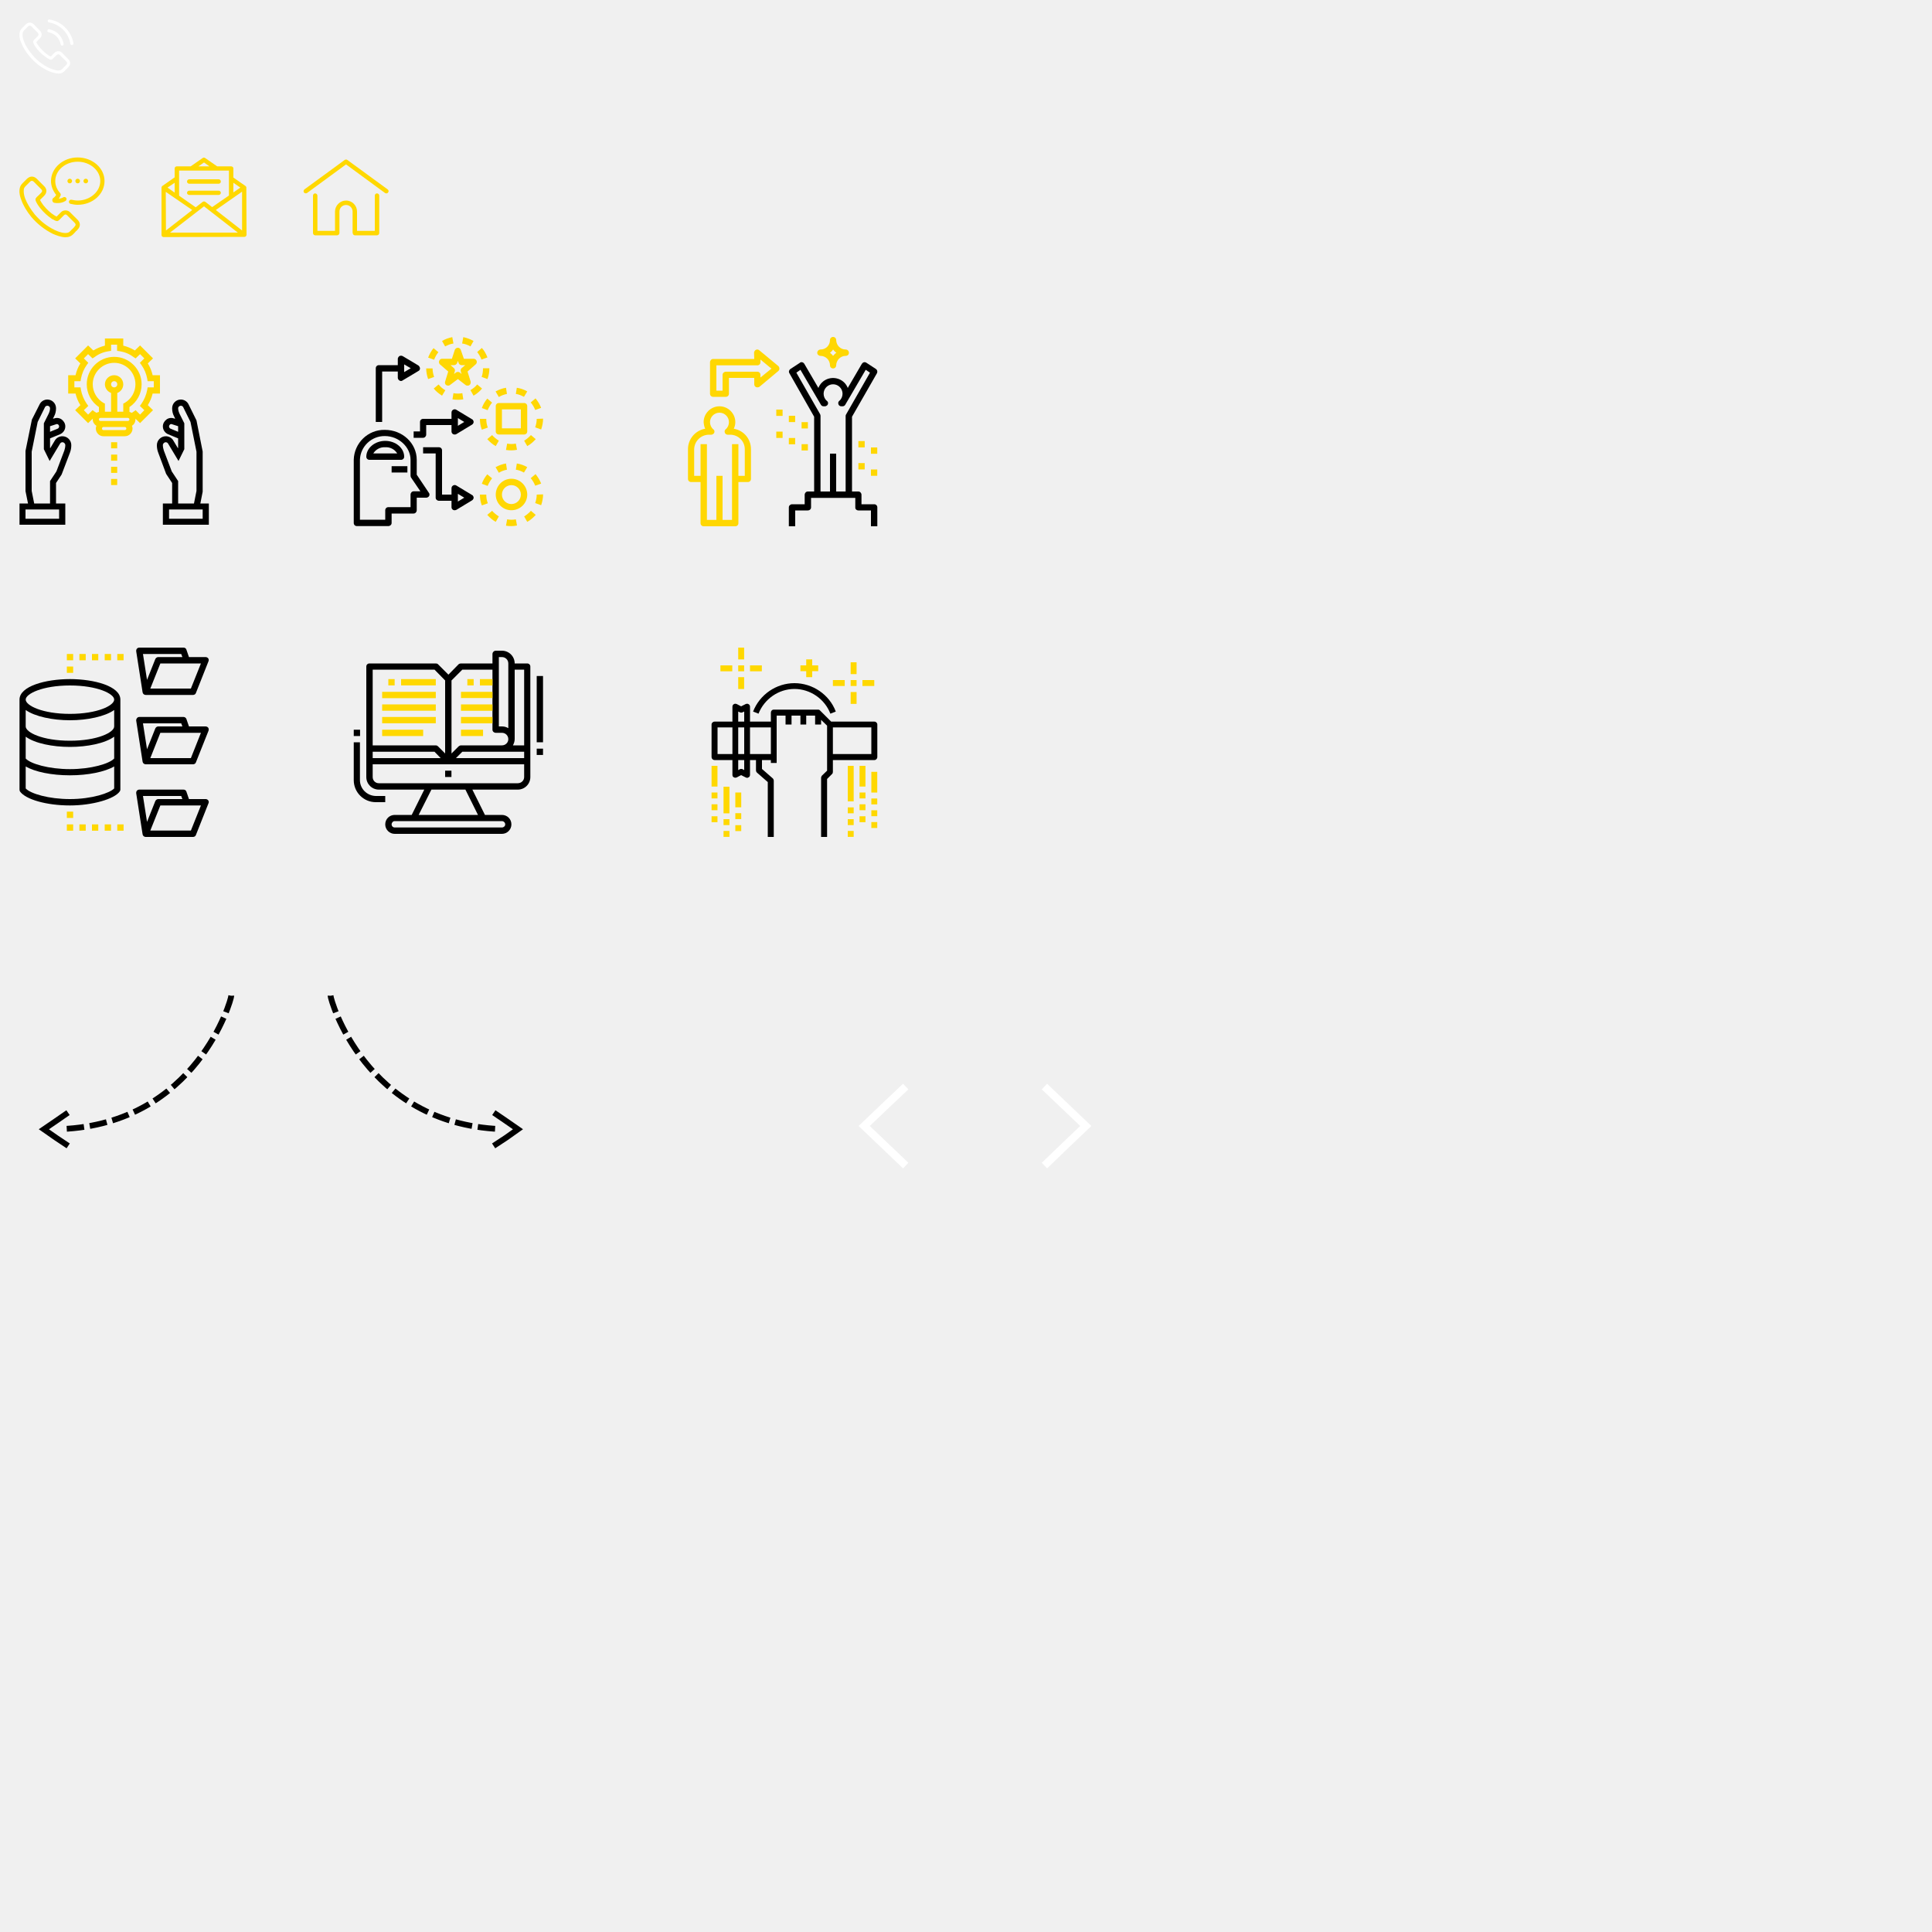
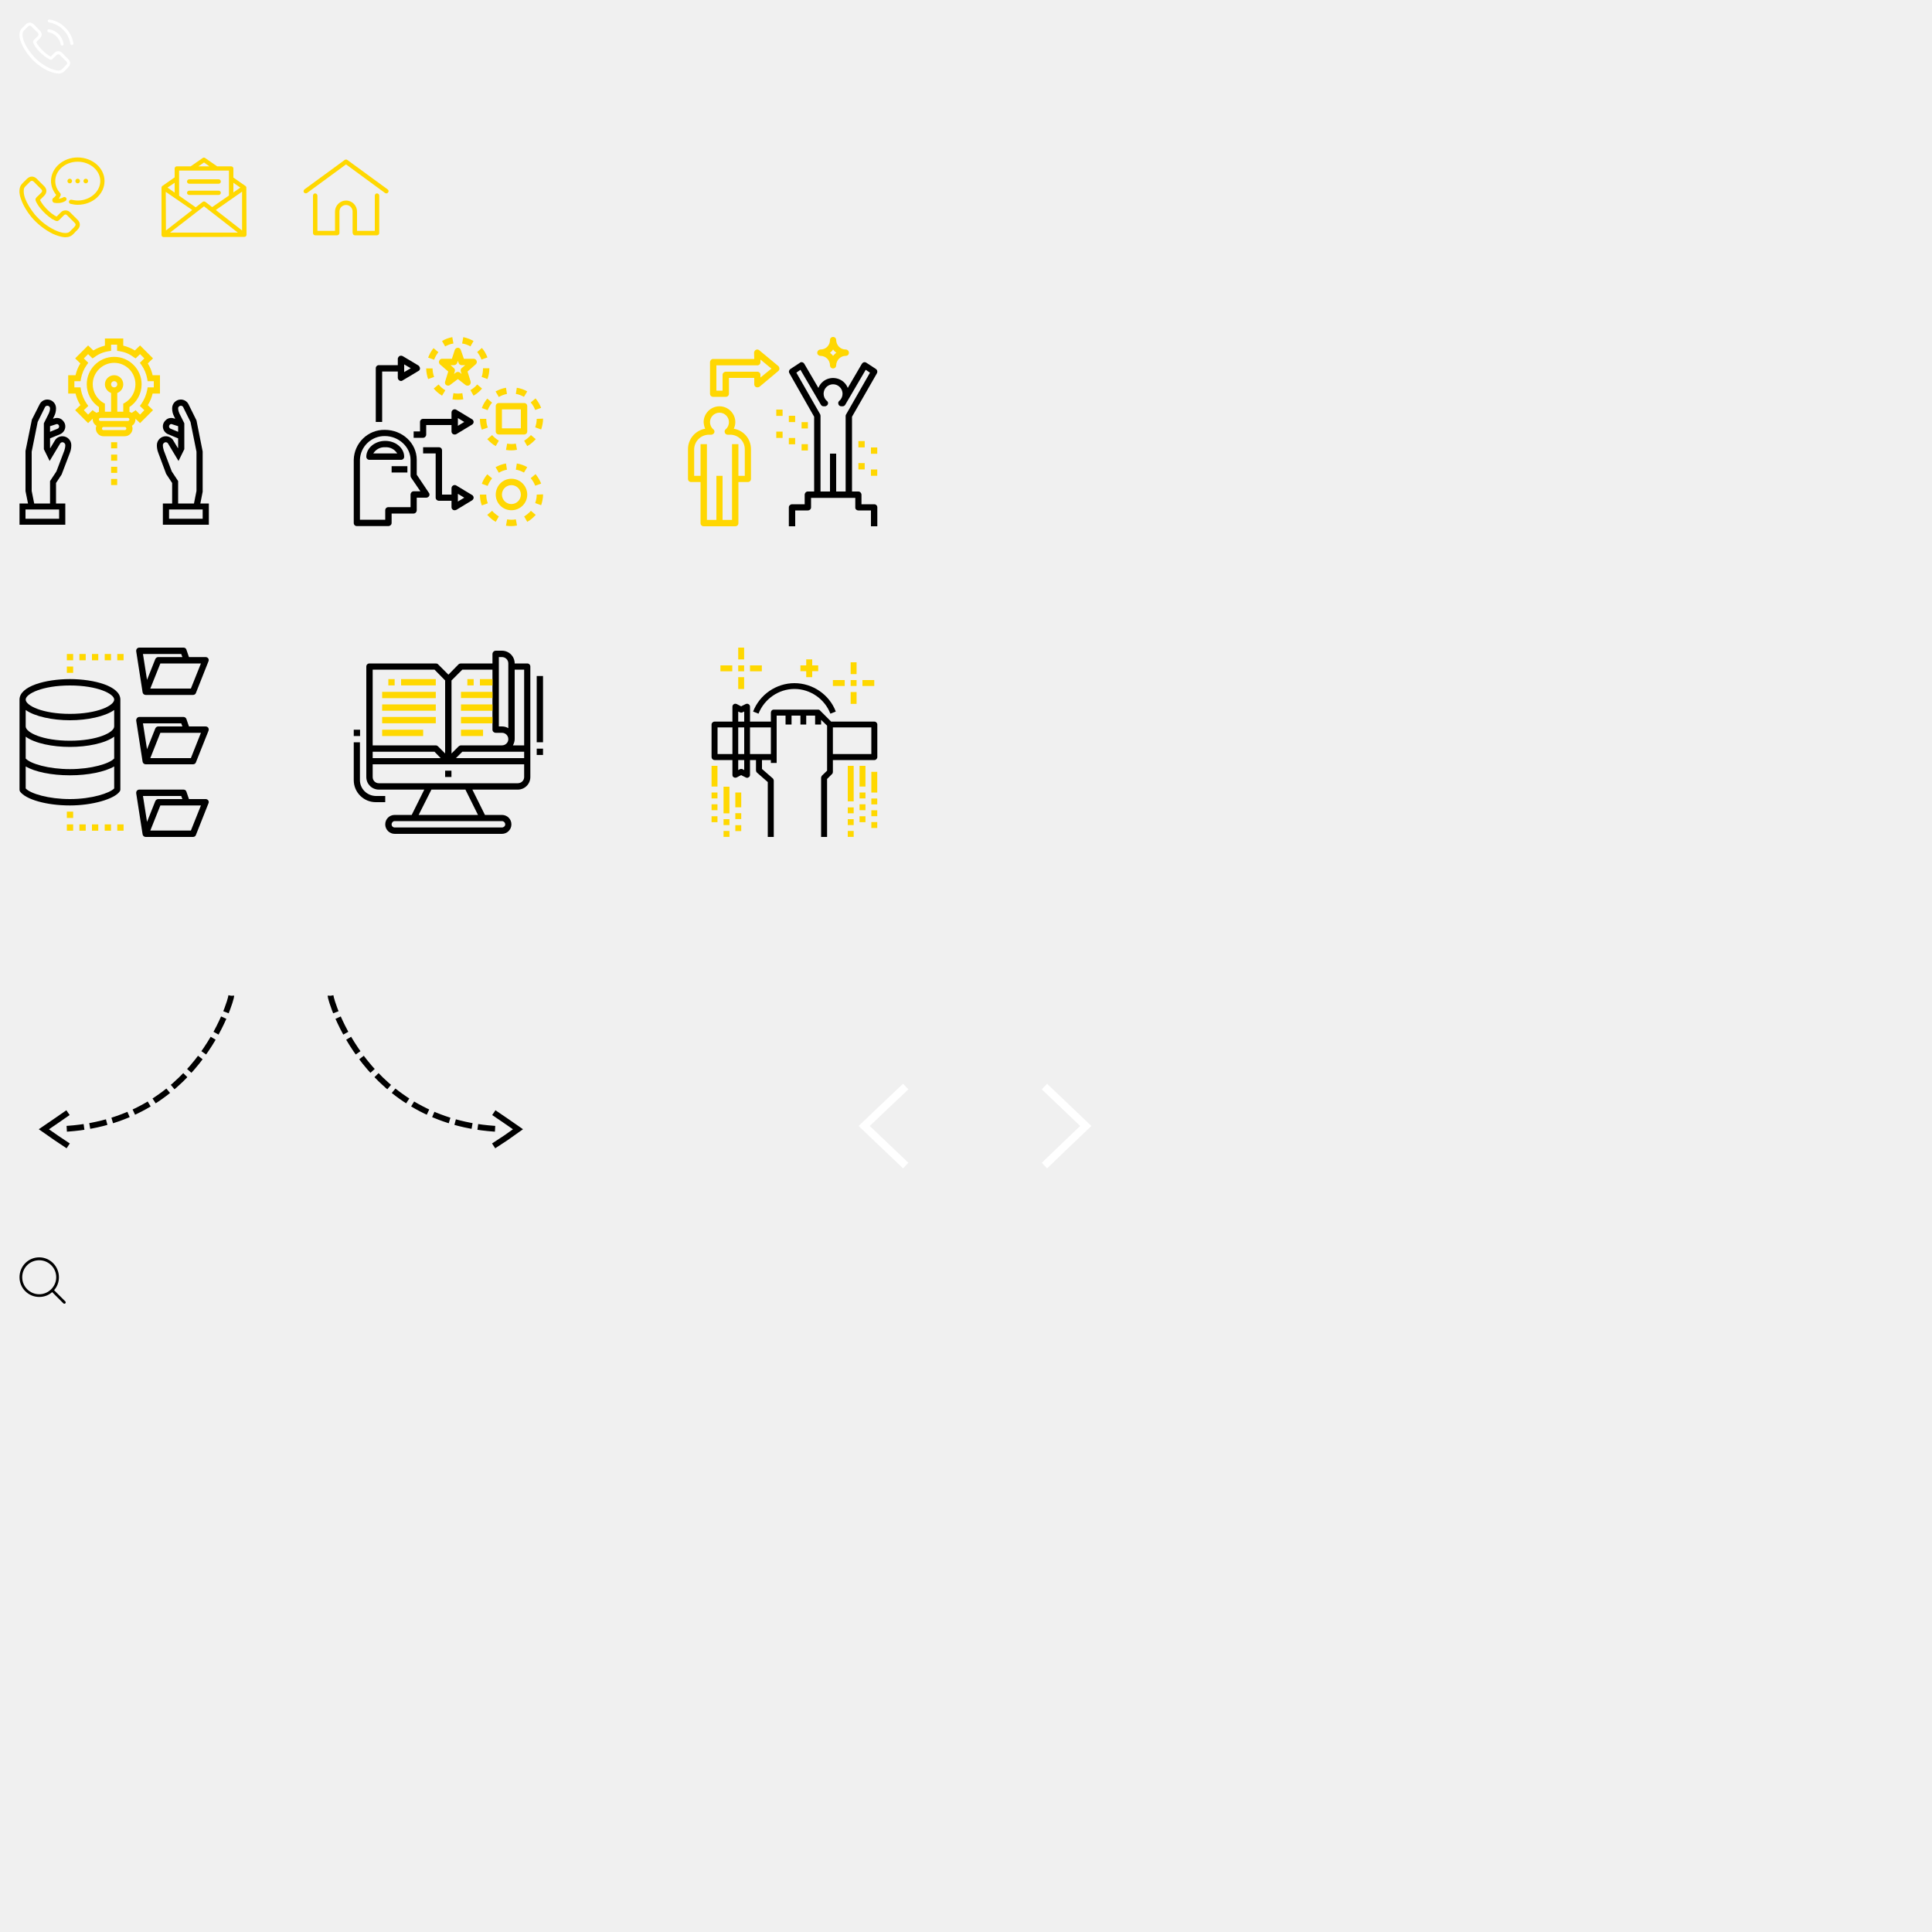
<svg xmlns="http://www.w3.org/2000/svg" xml:space="preserve" width="1000px" height="1000px" version="1.1" style="shape-rendering:geometricPrecision; text-rendering:geometricPrecision; image-rendering:optimizeQuality; fill-rule:evenodd; clip-rule:evenodd" viewBox="0 0 10000 10000">
  <defs>
    <style type="text/css">
   
    .str2 {stroke:white;stroke-width:39.992}
    .str1 {stroke:black;stroke-width:29.988}
    .str0 {stroke:black;stroke-width:29.988;stroke-dasharray:89.965 29.988}
    .fil7 {fill:none}
    .fil2 {fill:black}
    .fil4 {fill:black}
    .fil5 {fill:#FFD702}
    .fil3 {fill:#FFD702}
    .fil6 {fill:#FFD800}
    .fil1 {fill:#FFD800}
    .fil0 {fill:white}
   
  </style>
  </defs>
  <g id="Слой_x0020_1">
-     <g id="_2114756756272">
+     <g id="_2192645421616">
      <path class="fil0" d="M322 274c-6,-6 -13,-9 -20,-9 -8,0 -15,3 -21,9l-18 19c-2,-1 -3,-2 -5,-3 -2,-1 -4,-2 -6,-3 -17,-11 -33,-26 -48,-44 -8,-10 -13,-17 -16,-25 5,-5 9,-10 13,-14 2,-2 4,-3 5,-5 13,-12 13,-28 0,-41l-16 -16c-2,-2 -3,-4 -5,-6 -4,-3 -7,-7 -11,-11 -6,-5 -13,-8 -20,-8 -7,0 -14,3 -20,8 0,0 0,0 0,1l-20 20c-8,7 -12,17 -13,27 -2,18 3,34 7,44 10,26 24,50 46,76 25,30 57,55 92,72 14,6 32,14 52,15 1,0 3,1 4,1 14,0 25,-5 34,-15 0,0 0,0 0,0 3,-4 7,-8 11,-11 2,-3 5,-5 7,-8 6,-6 9,-13 9,-20 0,-8 -3,-15 -9,-20l-32 -33zm21 62c0,0 0,0 0,0 -3,3 -5,5 -7,7 -4,4 -8,8 -12,12 -6,7 -13,10 -22,10 -1,0 -2,0 -3,0 -17,-2 -34,-8 -46,-14 -33,-16 -63,-39 -87,-69 -20,-24 -34,-46 -43,-70 -5,-15 -7,-27 -6,-37 0,-7 3,-13 8,-18l20 -20c3,-3 6,-4 9,-4 4,0 7,2 9,4 0,0 0,0 0,0 3,3 7,7 10,11 2,1 4,3 6,5l16 16c6,7 6,12 0,19 -2,1 -3,3 -5,5 -5,5 -10,10 -15,14 0,0 0,0 0,1 -5,5 -4,10 -3,13 0,0 0,0 0,0 4,11 10,20 19,32l0 0c17,20 34,35 53,47 2,2 5,3 7,4 2,1 4,2 6,4 0,0 0,0 1,0 2,1 3,1 5,1 5,0 8,-3 9,-4l21 -20c2,-2 5,-4 9,-4 3,0 6,2 8,4 0,0 0,0 0,0l33 33c6,6 6,12 0,18z" />
      <path class="fil0" d="M252 167c15,3 29,10 40,21 12,12 19,26 22,41 0,4 4,7 7,7 1,0 1,0 2,0 4,-1 7,-5 6,-10 -3,-18 -12,-35 -25,-49 -14,-14 -31,-22 -50,-26 -4,0 -8,3 -9,7 -1,4 2,8 7,9z" />
      <path class="fil0" d="M380 224c-5,-31 -20,-59 -42,-81 -22,-23 -51,-37 -81,-42 -5,-1 -9,2 -10,6 0,5 3,9 7,9 28,5 53,18 73,38 20,20 33,45 37,73 1,4 4,6 8,6 1,0 1,0 1,0 5,-1 8,-5 7,-9z" />
      <path class="fil1" d="M2006 980l-208 -152c-4,-3 -10,-3 -14,0l-208 152c-5,4 -6,11 -3,16 4,5 11,6 16,3l202 -148 202 148c2,1 4,2 7,2 3,0 7,-2 9,-5 4,-5 3,-12 -3,-16z" />
      <path class="fil1" d="M1951 1001c-6,0 -11,5 -11,12l0 182 -92 0 0 -100c0,-31 -25,-57 -57,-57 -31,0 -57,26 -57,57l0 100 -91 0 0 -182c0,-7 -6,-12 -12,-12 -6,0 -11,5 -11,12l0 193c0,6 5,12 11,12l114 0c6,0 11,-5 12,-11 0,0 0,-1 0,-1l0 -111c0,-19 15,-34 34,-34 19,0 34,15 34,34l0 111c0,0 1,1 1,1 0,6 5,11 11,11l114 0c7,0 12,-6 12,-12l0 -193c0,-7 -5,-12 -12,-12z" />
      <path class="fil1" d="M1275 971c0,0 0,-1 0,-2 -1,-2 -2,-5 -4,-6l-63 -44 0 -47c0,-6 -5,-11 -12,-11l-72 0 -62 -43c-4,-3 -9,-3 -13,0l-62 43 -72 0c-6,0 -11,5 -11,11l0 46 -63 44c-3,2 -5,6 -5,9 0,0 0,0 0,0l0 245c0,3 1,6 3,8 3,2 5,3 8,3 0,0 0,0 0,0l418 -1c6,0 11,-5 11,-11l-1 -244zm-67 -25l36 25 -36 25 0 -50zm-152 -105l28 20 -57 0 29 -20zm-129 42l258 0 0 129 -87 60 -35 -27c0,0 0,0 0,0 -4,-3 -10,-3 -14,0l-36 28 -86 -60 0 -130zm-23 63l0 51 -37 -26 37 -25zm-46 47l137 94 -136 106 -1 -200zm22 211l176 -136 175 136 -351 0zm237 -117l136 -95 0 201 -136 -106z" />
      <path class="fil1" d="M1132 928l-152 0c-7,0 -12,5 -12,12 0,6 5,11 12,11l152 0c6,0 11,-5 11,-11 0,-7 -5,-12 -11,-12z" />
      <path class="fil1" d="M1132 987l-152 0c-7,0 -12,5 -12,11 0,6 5,11 12,11l152 0c6,0 11,-5 11,-11 0,-6 -5,-11 -11,-11z" />
      <path class="fil1" d="M335 1228c2,0 3,0 4,0 17,0 31,-6 42,-18 0,0 0,0 0,0 4,-4 8,-8 12,-13 3,-2 6,-5 9,-9 15,-15 15,-35 0,-50l-38 -38c-7,-8 -16,-11 -25,-11 -9,0 -18,3 -25,11l-21 21c-1,-1 -3,-2 -4,-2 -3,-2 -5,-3 -7,-4 -21,-13 -39,-30 -57,-52 -8,-11 -14,-20 -18,-28 5,-5 10,-10 15,-15 2,-2 4,-4 6,-6 8,-8 12,-17 12,-26 0,-9 -4,-17 -12,-25l-19 -19c-2,-2 -4,-4 -6,-6 -5,-5 -9,-9 -13,-13 -7,-7 -16,-11 -25,-11 -9,0 -17,4 -25,11l-24 24c-9,9 -14,20 -15,33 -2,21 4,40 9,52 11,31 28,59 53,90 31,36 68,65 110,86 16,7 38,16 62,18zm-155 -118c-23,-29 -39,-55 -50,-83 -6,-17 -8,-31 -7,-43 0,-8 3,-14 9,-20l24 -24c2,-2 5,-4 9,-4 4,0 7,2 9,4 5,4 9,9 13,13 2,2 4,4 7,7l19 19c2,2 5,6 5,9 0,4 -3,8 -5,10 -2,2 -4,4 -6,6 -6,6 -12,12 -18,17 0,0 0,0 0,1 -7,6 -6,13 -4,17 0,0 0,0 0,1 5,12 12,23 23,37 19,24 40,42 62,57 3,1 6,3 9,4 2,2 5,3 7,4 0,0 0,0 1,0 7,4 13,3 19,-3l24 -24c2,-2 5,-5 9,-5 4,0 7,3 9,5l39 39c6,6 6,12 -1,19 -2,3 -5,6 -8,9 -5,4 -9,9 -14,14 -6,7 -14,10 -25,10 -1,0 -2,0 -3,0 -20,-1 -39,-9 -54,-16 -39,-19 -73,-46 -102,-80z" />
      <path class="fil1" d="M365 1055c12,3 25,5 37,5 77,0 139,-55 139,-123 0,-67 -62,-122 -139,-122 -76,0 -138,55 -138,122 0,26 10,51 27,72 -4,6 -8,11 -14,15 -5,3 -7,9 -6,15 1,6 6,11 12,11 12,2 35,3 56,-10 5,-3 7,-10 4,-15 -3,-5 -10,-7 -15,-4 -8,5 -17,7 -24,8 4,-5 7,-11 10,-18 1,-4 0,-8 -2,-11 -17,-18 -26,-40 -26,-63 0,-55 52,-100 116,-100 64,0 117,45 117,100 0,55 -53,101 -117,101 -10,0 -21,-2 -31,-4 -6,-2 -12,2 -14,8 -1,6 2,12 8,13z" />
      <circle class="fil1" cx="402" cy="937" r="12" />
      <circle class="fil1" cx="444" cy="937" r="12" />
      <circle class="fil1" cx="361" cy="937" r="12" />
      <rect class="fil2" x="2027" y="2413" width="81.669" height="32.668" />
      <path class="fil2" d="M2220 2551l-63 -94 0 -77c0,-86 -74,-155 -165,-155 -87,-2 -159,68 -161,155l0 327c0,9 7,16 16,16 0,0 0,0 0,0l163 0c9,0 17,-7 17,-16 0,0 0,0 0,0l0 -49 114 0c9,0 16,-8 16,-17 0,0 0,0 0,0l0 -65 49 0c9,0 17,-7 17,-16 0,-4 -1,-7 -3,-9zm-79 -8c-9,0 -16,8 -16,17 0,0 0,0 0,0l0 65 -115 0c-9,0 -16,7 -16,16 0,0 0,0 0,0l0 49 -131 0 0 -310c2,-69 60,-124 129,-123 72,0 133,57 133,123l0 82c0,3 1,6 2,9l49 72 -35 0 0 0z" />
      <path class="fil2" d="M1994 2282c-54,0 -98,37 -98,82 0,9 7,16 16,16 0,0 0,0 0,0l164 0c9,0 16,-7 16,-16 0,0 0,0 0,0 0,-45 -44,-82 -98,-82zm-62 65c13,-21 37,-34 62,-32 25,-2 49,11 62,32l-124 0z" />
      <path class="fil2" d="M2449 2176c-1,-3 -3,-5 -6,-6l-81 -49c-8,-5 -18,-2 -23,6 -1,2 -2,5 -2,8l0 33 -147 0c-9,0 -16,7 -16,16 0,0 0,0 0,0l0 49 -33 0 0 33 49 0c9,0 16,-8 16,-17 0,0 0,0 0,0l0 -49 131 0 0 33c0,9 7,16 16,16 3,0 6,0 9,-2l81 -49c8,-5 11,-15 6,-22zm-79 28l0 -40 33 20 -33 20z" />
      <path class="fil3" d="M2464 1863c-3,-4 -8,-6 -13,-6l-50 0 -16 -46c-2,-6 -8,-11 -15,-11 -7,0 -14,5 -16,11l-15 46 -51 0c-9,0 -16,8 -16,17 0,4 2,9 5,12l43 37 -16 52c-3,9 2,18 10,20 5,2 11,1 15,-2l41 -31 40 31c7,5 18,4 23,-3 3,-4 4,-10 3,-15l-16 -52 42 -37c7,-6 8,-16 2,-23zm-74 42c-5,4 -7,11 -5,17l4 14 -9 -8c-6,-4 -14,-4 -20,0l-10 8 4 -14c2,-6 0,-13 -5,-17l-17 -15 18 0c7,0 14,-5 16,-11l4 -11 4 11c2,6 8,11 15,11l19 0 -18 15z" />
      <path class="fil3" d="M2470 1990c-10,12 -22,22 -35,29l16 29c17,-10 32,-22 44,-37l-25 -21z" />
      <path class="fil3" d="M2341 1745c-19,4 -37,10 -53,20l16 28c13,-7 28,-13 43,-15l-6 -33z" />
      <path class="fil3" d="M2398 1745l-6 33c15,2 29,7 43,15l16 -28c-17,-10 -35,-16 -53,-20z" />
      <path class="fil3" d="M2239 1907l-33 0c0,19 4,38 10,55l31 -11c-5,-14 -8,-29 -8,-44z" />
      <path class="fil3" d="M2270 1990l-25 21c12,15 27,27 43,37l17 -28c-14,-8 -25,-18 -35,-30z" />
      <path class="fil3" d="M2244 1802c-12,14 -21,31 -28,49l31 11c5,-14 13,-28 22,-39l-25 -21z" />
      <path class="fil3" d="M2530 1906l-30 0c0,16 -2,31 -7,45l30 11c7,-18 10,-37 10,-56l-3 0z" />
      <path class="fil3" d="M2393 2035c-15,3 -31,3 -46,0l-5 32c18,3 37,3 56,0l-5 -32z" />
      <path class="fil3" d="M2494 1801l-24 21c9,12 17,25 22,39l31 -11c-7,-18 -16,-35 -29,-49z" />
      <path class="fil3" d="M2807 2559l-29 1c0,15 -3,30 -8,44l31 11c6,-18 10,-37 10,-56l-4 0z" />
      <path class="fil3" d="M2547 2644l-25 21c13,14 27,27 44,36l16 -28c-13,-8 -25,-18 -35,-29z" />
      <path class="fil3" d="M2670 2688c-15,3 -30,3 -45,0l-6 33c19,3 38,3 57,-1l-6 -32z" />
      <path class="fil3" d="M2772 2454l-25 21c10,12 18,25 23,39l31 -11c-7,-18 -17,-34 -29,-49z" />
      <path class="fil3" d="M2748 2644c-10,11 -22,21 -35,29l16 28c17,-9 31,-22 44,-36l-25 -21z" />
      <path class="fil3" d="M2675 2399l-5 32c15,2 29,8 42,15l17 -28c-17,-10 -35,-16 -54,-19z" />
      <path class="fil3" d="M2517 2560l-33 0c0,19 3,38 10,56l31 -11c-6,-15 -8,-30 -8,-45z" />
      <path class="fil3" d="M2522 2455c-12,15 -22,31 -28,49l30 11c6,-14 13,-27 23,-39l-25 -21z" />
      <path class="fil3" d="M2619 2399c-19,3 -37,10 -54,19l17 29c13,-8 27,-13 42,-16l-5 -32z" />
      <path class="fil3" d="M2619 2007c-19,3 -37,10 -54,19l17 29c13,-8 27,-13 42,-16l-5 -32z" />
      <path class="fil3" d="M2547 2252l-25 21c13,14 27,27 44,36l16 -28c-13,-8 -25,-18 -35,-29z" />
      <path class="fil3" d="M2517 2168l-33 0c0,19 3,38 10,56l31 -11c-6,-15 -8,-30 -8,-45z" />
      <path class="fil3" d="M2748 2252c-10,11 -22,21 -35,29l16 28c17,-9 31,-22 44,-36l-25 -21z" />
      <path class="fil3" d="M2772 2062l-25 21c10,12 18,25 23,39l31 -11c-7,-18 -17,-34 -29,-49z" />
      <path class="fil3" d="M2522 2063c-12,15 -22,31 -28,49l30 11c6,-14 13,-27 23,-39l-25 -21z" />
      <path class="fil3" d="M2807 2167l-29 1c0,15 -3,30 -8,44l31 11c6,-18 10,-37 10,-56l-4 0z" />
      <path class="fil3" d="M2675 2007l-5 32c15,2 29,8 42,15l17 -28c-17,-10 -35,-16 -54,-19z" />
      <path class="fil3" d="M2670 2296c-15,3 -30,3 -45,0l-6 33c19,3 38,3 57,-1l-6 -32z" />
      <path class="fil3" d="M2647 2478c-45,0 -81,37 -81,82 0,45 36,81 81,81 45,0 82,-36 82,-81 0,-45 -37,-82 -82,-82zm0 131c-27,0 -49,-22 -49,-49 0,-27 22,-49 49,-49 27,0 49,22 49,49 0,27 -22,49 -49,49z" />
      <path class="fil3" d="M2713 2086c0,0 0,0 0,0l-131 0c-9,0 -16,7 -16,16 0,0 0,0 0,0l0 131c0,9 7,16 16,16 0,0 0,0 0,0l131 0c9,0 16,-7 16,-16 0,0 0,0 0,0l0 -131c0,-9 -7,-16 -16,-16zm-17 131l-98 0 0 -98 98 0 0 98z" />
      <path class="fil2" d="M2171 1898c-1,-2 -3,-4 -5,-6l-82 -49c-8,-4 -18,-2 -22,6 -2,2 -3,5 -3,8l0 33 -98 0c-9,0 -16,7 -16,16 0,0 0,0 0,0l0 278 33 0 0 -261 81 0 0 32c0,9 8,17 17,17 3,0 6,-1 8,-3l82 -49c8,-4 10,-14 5,-22zm-79 28l0 -40 34 20 -34 20z" />
      <path class="fil2" d="M2449 2568c-1,-3 -3,-5 -6,-6l-81 -49c-8,-5 -18,-2 -23,6 -1,2 -2,5 -2,8l0 33 -49 0 0 -229c0,-9 -7,-16 -16,-16 0,0 0,0 0,0l-82 0 0 32 65 0 0 229c0,9 8,16 17,16 0,0 0,0 0,0l65 0 0 33c0,9 7,16 16,16 3,0 6,-1 9,-2l81 -49c8,-5 11,-15 6,-22zm-79 28l0 -40 33 20 -33 20z" />
      <rect class="fil2" x="2304" y="3989" width="32.667" height="32.667" />
      <path class="fil2" d="M2729 3434l-65 0c0,-37 -30,-66 -66,-66l-32 0c-9,0 -17,8 -17,17l0 49 -163 0c-4,0 -8,1 -12,4l-53 54 -54 -54c-3,-3 -7,-4 -12,-4l-343 0c-9,0 -16,7 -16,16l0 572c0,36 29,65 65,65l235 0 -65 131 -88 0c-27,0 -49,21 -49,49 0,27 22,49 49,49l555 0c27,0 49,-22 49,-49 0,-28 -22,-49 -49,-49l-88 0 -65 -131 235 0c36,0 65,-29 65,-65l0 -572c0,-9 -7,-16 -16,-16zm-147 -33l16 0c18,0 33,14 33,33l0 335c-10,-6 -21,-9 -33,-9l-16 0 0 -359zm-245 121l56 -56 156 0 0 36 0 0 0 275c0,9 8,16 17,16l32 0c18,0 33,14 33,33 0,18 -15,32 -33,32l-212 0c-4,0 -8,2 -12,5l-37 37 0 -378zm-408 -56l320 0 55 56 0 378 -37 -37c-3,-3 -7,-5 -12,-5l-326 0 0 -392zm0 425l320 0 32 33 -352 0 0 -33zm669 359c9,0 17,8 17,17 0,9 -8,16 -17,16l-555 0c-9,0 -16,-7 -16,-16 0,-9 7,-17 16,-17l555 0zm-124 -32l-307 0 66 -131 176 0 65 131zm239 -196c0,18 -15,32 -33,32l-719 0c-18,0 -32,-14 -32,-32l0 -66 784 0 0 66zm0 -98l-353 0 33 -33 320 0 0 33zm0 -66l-58 0c5,-10 9,-21 9,-32l0 -360 49 0 0 392z" />
      <path class="fil1" d="M2549 3515l0 33 -65 0 0 -33 65 0zm0 66l0 32 -163 0 0 -32 163 0zm0 65l0 33 -163 0 0 -33 163 0zm0 65l0 33 -163 0 0 -33 163 0z" />
      <rect class="fil1" x="2010" y="3515" width="32.667" height="32.667" />
      <rect class="fil1" x="1978" y="3581" width="277.669" height="32.667" />
      <rect class="fil1" x="1978" y="3646" width="277.669" height="32.667" />
      <rect class="fil1" x="1978" y="3711" width="277.669" height="32.667" />
      <rect class="fil1" x="1978" y="3777" width="212.335" height="32.667" />
      <rect class="fil1" x="2076" y="3515" width="179.668" height="32.667" />
      <rect class="fil1" x="2419" y="3515" width="32.667" height="32.667" />
      <rect class="fil1" x="2386" y="3777" width="114.335" height="32.667" />
      <path class="fil2" d="M1945 4120c-45,-1 -82,-37 -82,-82l0 -196 -32 0 0 196c0,63 51,114 114,114l49 0 0 -32 -49 0z" />
      <rect class="fil2" x="1831" y="3777" width="32.667" height="32.667" />
      <rect class="fil2" x="2778" y="3499" width="32.667" height="343.001" />
      <rect class="fil2" x="2778" y="3875" width="32.667" height="32.667" />
      <path class="fil3" d="M3798 2219c5,-10 8,-22 8,-34 0,-45 -37,-82 -82,-82 -45,0 -82,37 -82,82 1,12 3,24 8,34 -51,9 -89,53 -89,106l0 154c0,9 7,16 16,16 0,0 0,0 0,0l49 0 0 213c0,9 7,16 16,16 0,0 0,0 0,0l164 0c9,0 16,-7 16,-16 0,0 0,0 0,0l0 -213 49 0c9,0 16,-7 16,-16 0,0 0,0 0,0l0 -154c0,-53 -37,-97 -89,-106zm57 244l-33 0 0 -164 -33 0 0 392 -49 0 0 -228 -32 0 0 228 -49 0 0 -392 -33 0 0 164 -33 0 0 -138c1,-41 34,-74 75,-75l13 0c9,0 17,-7 17,-16 0,-5 -2,-9 -6,-12 -11,-9 -17,-23 -17,-37 0,-27 22,-49 49,-49 27,0 49,22 49,49 0,14 -6,28 -17,37 -7,6 -7,16 -1,23 3,3 7,5 12,5l14 0c41,1 74,34 74,75l0 138z" />
      <path class="fil3" d="M4377 1809c-27,0 -48,-21 -49,-49 0,-9 -7,-16 -16,-16 -9,0 -16,7 -16,16 0,28 -22,49 -49,49 -9,0 -17,8 -17,17 0,9 8,16 17,16 27,0 49,22 49,49 0,9 7,16 16,16 9,0 16,-7 16,-16 1,-27 22,-49 49,-49 10,0 17,-7 17,-16 0,-9 -7,-17 -17,-17zm-65 33c-4,-6 -10,-12 -16,-16 6,-5 12,-10 16,-17 5,7 10,12 17,17 -7,4 -12,10 -17,16z" />
      <path class="fil2" d="M4525 2610c-1,0 -1,0 -1,0l-65 0 0 -49c0,-9 -7,-17 -16,-17 0,0 0,0 0,0l-33 0 0 -387 129 -225c4,-8 2,-17 -5,-22l-49 -32c-4,-3 -9,-4 -13,-3 -5,1 -8,4 -11,8l-73 125c-16,-42 -64,-62 -106,-46 -21,8 -38,25 -46,46l-73 -125c-5,-8 -15,-11 -22,-6 -1,0 -1,0 -1,1l-49 32c-7,5 -10,14 -5,22l128 225 0 387 -33 0c-9,0 -16,8 -16,17 0,0 0,0 0,0l0 49 -65 0c-9,0 -17,7 -17,16 0,0 0,0 0,0l0 98 33 0 0 -82 65 0c10,0 17,-7 17,-16 0,0 0,0 0,0l0 -49 229 0 0 49c-1,9 7,16 16,16 0,0 0,0 0,0l65 0 0 82 33 0 0 -98c0,-9 -7,-16 -16,-16zm-148 -458l0 392 -49 0 0 -196 -32 0 0 196 -49 0 0 -392c0,-2 -1,-5 -2,-8l-123 -215 21 -15 106 181c3,5 8,8 14,8l6 0c9,0 17,-7 17,-16 0,-5 -2,-9 -6,-12 -11,-9 -17,-23 -17,-37 0,-27 22,-49 49,-49 27,0 49,22 49,49 0,14 -6,28 -17,37 -7,6 -7,16 -1,23 3,3 7,5 12,5l6 0c6,0 11,-3 14,-8l106 -181 22 15 -123 215c-2,3 -3,6 -3,8z" />
      <rect class="fil3" x="4018" y="2120" width="32.667" height="32.666" />
      <rect class="fil3" x="4083" y="2152" width="32.667" height="32.666" />
      <rect class="fil3" x="4149" y="2185" width="32.667" height="32.666" />
      <rect class="fil3" x="4018" y="2234" width="32.667" height="32.666" />
      <rect class="fil3" x="4083" y="2267" width="32.667" height="32.666" />
      <rect class="fil3" x="4149" y="2299" width="32.667" height="32.666" />
      <rect class="fil3" x="4443" y="2283" width="32.667" height="32.666" />
      <rect class="fil3" x="4508" y="2316" width="32.667" height="32.666" />
      <rect class="fil3" x="4443" y="2397" width="32.667" height="32.666" />
      <rect class="fil3" x="4508" y="2430" width="32.667" height="32.666" />
      <path class="fil3" d="M4029 1895l-99 -82c-7,-6 -17,-5 -23,2 -2,3 -4,7 -4,11l1 32 -213 0c-9,0 -16,8 -16,17 0,0 0,0 0,0l0 163c0,9 7,16 16,16 0,0 0,0 0,0l66 0c9,0 16,-7 16,-16 0,0 0,0 0,0l0 -82 131 0 0 33c0,9 7,16 16,16 4,0 8,-1 11,-3l98 -82c3,-3 6,-8 5,-13 0,-4 -2,-9 -5,-12zm-93 59l0 -14c0,-9 -7,-16 -16,-16 0,0 0,0 0,0l-163 0c-9,0 -17,7 -17,16 0,0 0,0 0,0l0 82 -32 0 0 -131 212 0c9,0 16,-7 16,-16 0,0 0,0 0,0l0 -14 57 47 -57 46z" />
      <path class="fil2" d="M4526 3735l-224 0 -57 -57c-2,-3 -6,-5 -10,-5l-230 0c-9,0 -15,7 -15,16l0 46 -108 0 0 -77c0,-5 -2,-10 -7,-13 -4,-3 -10,-3 -15,-1l-24 12 -23 -12c-5,-2 -11,-2 -15,1 -5,3 -7,8 -7,13l0 77 -92 0c-9,0 -16,7 -16,15l0 168c0,9 7,16 16,16l92 0 0 76c0,6 2,11 7,13 4,3 10,3 15,1l23 -12 24 12c2,1 5,2 7,2 3,0 6,-1 8,-3 5,-2 7,-7 7,-13l0 -76 31 0 0 53c0,5 2,9 5,12l56 49 0 284 31 0 0 -291c0,-4 -2,-9 -5,-12l-56 -49 0 -46 46 0 0 15 30 0 0 -31 0 -107 0 -107 46 0 0 46 31 0 0 -46 46 0 0 46 30 0 0 -46 46 0 0 46 31 0 0 -24 31 30 0 233 -27 26c-2,3 -4,7 -4,11l0 306 31 0 0 -300 26 -26c3,-3 4,-7 4,-11l0 -61 215 0c8,0 15,-7 15,-16l0 -168c0,-8 -7,-15 -15,-15zm-735 168l-77 0 0 -138 77 0 0 138zm61 83l-9 -5c-2,-1 -4,-1 -7,-1 -2,0 -4,0 -6,1l-9 5 0 -52 31 0 0 52zm0 -83l-31 0 0 -138 31 0 0 138zm0 -168l-31 0 0 -52 9 4c4,2 9,2 13,0l9 -4 0 52zm138 76l0 92 -62 0 -46 0 0 -138 108 0 0 46zm520 92l-199 0 0 -138 199 0 0 138z" />
      <path class="fil4" d="M4112 3536c-94,0 -180,59 -214,147l28 11c30,-76 104,-128 186,-128 82,0 157,52 186,128l28 -11c-33,-88 -120,-147 -214,-147z" />
      <rect class="fil1" x="4510" y="3995" width="30.625" height="107.188" />
      <rect class="fil1" x="4510" y="4133" width="30.625" height="30.625" />
      <rect class="fil1" x="4510" y="4194" width="30.625" height="30.625" />
      <rect class="fil1" x="4510" y="4255" width="30.625" height="30.625" />
      <rect class="fil1" x="4449" y="3964" width="30.625" height="107.188" />
      <rect class="fil1" x="4449" y="4102" width="30.625" height="30.625" />
      <rect class="fil1" x="4449" y="4163" width="30.625" height="30.625" />
      <rect class="fil1" x="4449" y="4225" width="30.625" height="30.625" />
      <rect class="fil1" x="4388" y="3964" width="30.625" height="183.751" />
      <rect class="fil1" x="4388" y="4179" width="30.625" height="30.625" />
      <rect class="fil1" x="4388" y="4240" width="30.625" height="30.625" />
      <rect class="fil1" x="4388" y="4301" width="30.625" height="30.625" />
      <rect class="fil1" x="3806" y="4102" width="30.625" height="76.563" />
      <rect class="fil1" x="3806" y="4209" width="30.625" height="30.625" />
      <rect class="fil1" x="3806" y="4271" width="30.625" height="30.625" />
      <rect class="fil1" x="3745" y="4072" width="30.625" height="137.812" />
      <rect class="fil1" x="3745" y="4240" width="30.625" height="30.625" />
      <rect class="fil1" x="3745" y="4301" width="30.625" height="30.625" />
      <rect class="fil1" x="3683" y="3964" width="30.625" height="107.188" />
      <rect class="fil1" x="3683" y="4102" width="30.625" height="30.625" />
      <rect class="fil1" x="3683" y="4163" width="30.625" height="30.625" />
      <rect class="fil1" x="3683" y="4225" width="30.625" height="30.625" />
      <rect class="fil1" x="3821" y="3352" width="30.625" height="61.251" />
      <rect class="fil1" x="3821" y="3505" width="30.625" height="61.251" />
      <rect class="fil1" x="3882" y="3444" width="61.251" height="30.625" />
      <rect class="fil1" x="3729" y="3444" width="61.251" height="30.625" />
      <rect class="fil1" x="3821" y="3444" width="30.625" height="30.625" />
      <rect class="fil1" x="4403" y="3428" width="30.625" height="61.251" />
      <rect class="fil1" x="4403" y="3582" width="30.625" height="61.251" />
      <rect class="fil1" x="4464" y="3520" width="61.251" height="30.625" />
      <rect class="fil1" x="4311" y="3520" width="61.251" height="30.625" />
      <rect class="fil1" x="4403" y="3520" width="30.625" height="30.625" />
      <polygon class="fil1" points="4204,3444 4204,3413 4173,3413 4173,3444 4143,3444 4143,3474 4173,3474 4173,3505 4204,3505 4204,3474 4235,3474 4235,3444 " />
      <path class="fil2" d="M323 2258c-16,0 -31,8 -39,22l-24 40 -1 -3 0 -48 51 -21c17,-7 28,-23 28,-41 0,-14 -7,-27 -19,-36 -11,-8 -26,-10 -39,-5l-6 1 6 -12c7,-13 10,-27 10,-42 0,-25 -20,-45 -45,-45 -17,0 -33,10 -40,25l-40 79 -33 162 0 208 13 64 -44 0 0 110 237 0 0 -110 -48 0 0 -106 29 -44 43 -113c5,-13 7,-26 7,-39 0,-25 -20,-46 -46,-46zm-33 -62c4,-2 8,-1 11,1 3,3 5,6 5,10 0,5 -3,10 -8,12l-39 16 0 -29 31 -10zm16 441l0 48 -174 0 0 -48 174 0zm27 -305l-41 108 -33 50 0 116 -82 0 -13 -65 0 -203 31 -154 38 -77c2,-4 7,-7 12,-7 8,0 14,6 14,13 0,10 -3,19 -7,28l-25 50 0 134 30 61 54 -90c2,-4 7,-7 12,-7 8,0 15,7 15,15 0,9 -2,19 -5,28z" />
      <path class="fil2" d="M1037 2606l12 -61 0 -208 -32 -161 -41 -83c-7,-15 -23,-25 -40,-25 -25,0 -45,20 -45,45 0,15 3,29 10,42l6 12 -6 -1c-13,-5 -28,-3 -39,5 -12,9 -19,22 -19,36 0,18 11,34 28,41l51 21 0 48 -1 3 -24 -40c-8,-14 -23,-22 -39,-22 -25,0 -46,21 -46,46 0,13 2,26 7,39l41 110 31 47 0 106 -48 0 0 110 238 0 0 -110 -44 0zm-154 -387c-5,-2 -8,-7 -8,-12 0,-4 2,-7 5,-10 3,-2 7,-3 11,-1l31 10 0 29 -39 -16zm6 221l-41 -108c-3,-9 -5,-19 -5,-28 0,-8 7,-15 15,-15 5,0 10,3 12,7l54 90 30 -61 0 -134 -25 -50c-4,-9 -7,-18 -7,-28 0,-7 7,-13 14,-13 5,0 10,3 12,7l38 77 31 154 0 203 -13 65 -82 0 0 -116 -33 -50zm160 245l-174 0 0 -48 174 0 0 48z" />
      <path class="fil5" d="M790 2037l38 0 0 -95 -38 0c-5,-22 -13,-42 -25,-61l27 -26 -67 -67 -27 26c-18,-11 -39,-20 -60,-25l0 -37 -95 0 0 37c-21,5 -42,14 -60,25l-27 -26 -67 67 27 26c-12,19 -20,39 -25,61l-38 0 0 95 38 0c5,21 13,41 25,60l-27 26 67 67 25 -24c-1,2 -1,3 -1,5 0,14 8,26 19,33 -2,5 -3,9 -3,14 0,22 18,40 39,40l111 0c22,0 40,-18 40,-40 0,-5 -1,-9 -3,-14 11,-7 18,-19 18,-33 0,-2 0,-3 0,-4l24 23 67 -67 -27 -26c12,-19 20,-39 25,-60zm-144 189l-111 0c-4,0 -7,-3 -7,-8 0,-4 3,-8 7,-8l111 0c4,0 8,4 8,8 0,5 -4,8 -8,8zm16 -47l-16 0 -111 0 -15 0c-5,0 -8,-4 -8,-8 0,-4 3,-8 8,-8l142 0c4,0 8,4 8,8 0,4 -4,8 -8,8zm-55 -145c18,-7 31,-24 31,-45 0,-26 -21,-47 -47,-47 -26,0 -48,21 -48,47 0,21 14,38 32,45l0 97 -32 0 0 -42 -8 -4c-34,-20 -55,-57 -55,-96 0,-61 50,-111 111,-111 61,0 110,50 110,111 0,39 -21,76 -55,96l-8 4 0 42 -31 0 0 -97zm-16 -29c-9,0 -16,-7 -16,-16 0,-9 7,-16 16,-16 9,0 16,7 16,16 0,9 -7,16 -16,16zm171 13c-5,26 -15,50 -30,72l-8 11 23 22 -22 23 -23 -23 -11 8c-3,2 -6,4 -9,6 -4,-2 -8,-4 -12,-5l0 -25c39,-26 63,-70 63,-118 0,-78 -64,-142 -142,-142 -79,0 -142,64 -142,142 0,48 24,92 63,118l0 25c-5,1 -9,3 -12,5 -4,-2 -7,-4 -10,-6l-11 -8 -23 23 -22 -23 23 -22 -8 -11c-15,-22 -25,-46 -30,-72l-2 -13 -32 0 0 -32 32 0 2 -13c5,-26 15,-50 30,-71l8 -11 -23 -23 22 -22 23 22 11 -7c21,-16 45,-26 72,-30l13 -2 0 -32 31 0 0 32 14 2c26,4 50,14 71,30l11 7 23 -22 22 22 -23 23 8 11c15,21 25,45 30,71l2 13 32 0 0 32 -32 0 -2 13z" />
      <rect class="fil6" x="575" y="2289" width="31.613" height="31.613" />
      <rect class="fil6" x="575" y="2353" width="31.613" height="31.613" />
      <rect class="fil6" x="575" y="2416" width="31.613" height="31.613" />
      <rect class="fil6" x="575" y="2479" width="31.613" height="31.613" />
      <path class="fil2" d="M1078 3408c-3,-4 -8,-7 -14,-7l-86 0 -13 -38c-2,-7 -8,-11 -15,-11l-229 0c-9,0 -16,7 -16,16 0,1 0,2 0,3l33 212 0 0c1,8 8,14 16,14l245 0c7,0 13,-4 15,-10l65 -164c2,-5 2,-10 -1,-15zm-338 -23l198 0 6 16 -125 0c-6,0 -12,4 -15,10l-43 108 -21 -134zm248 179l-210 0 52 -130 210 0 -52 130z" />
      <path class="fil2" d="M1078 3767c-3,-4 -8,-7 -14,-7l-86 0 -13 -38c-2,-6 -8,-11 -15,-11l-229 0c-9,0 -16,8 -16,17 0,0 0,1 0,2l33 212 0 0c1,8 8,14 16,14l245 0c7,0 13,-4 15,-10l65 -163c2,-5 2,-11 -1,-16zm-338 -23l198 0 6 16 -125 0c-6,0 -12,4 -15,10l-43 108 -21 -134zm248 180l-210 0 52 -131 210 0 -52 131z" />
      <path class="fil2" d="M1070 4137c-2,-1 -4,-1 -6,-1l-86 0 -13 -38c-2,-7 -8,-11 -15,-11l-229 0c-9,0 -16,7 -16,16 0,1 0,2 0,3l33 212 0 0c1,8 8,14 16,14l245 0c7,0 13,-4 15,-10l65 -164c4,-8 0,-18 -9,-21zm-330 -17l198 0 6 16 -125 0c-6,0 -12,4 -15,10l-43 108 -21 -134zm248 179l-210 0 52 -130 210 0 -52 130z" />
      <rect class="fil1" x="346" y="3450" width="32.667" height="32.666" />
      <rect class="fil1" x="346" y="3385" width="32.667" height="32.666" />
      <rect class="fil1" x="411" y="3385" width="32.667" height="32.666" />
      <rect class="fil1" x="476" y="3385" width="32.667" height="32.666" />
      <rect class="fil1" x="542" y="3385" width="32.667" height="32.666" />
      <rect class="fil1" x="607" y="3385" width="32.667" height="32.666" />
      <rect class="fil1" x="346" y="4201" width="32.667" height="32.666" />
      <rect class="fil1" x="346" y="4267" width="32.667" height="32.666" />
      <rect class="fil1" x="411" y="4267" width="32.667" height="32.666" />
      <rect class="fil1" x="476" y="4267" width="32.667" height="32.666" />
      <rect class="fil1" x="542" y="4267" width="32.667" height="32.666" />
      <rect class="fil1" x="607" y="4267" width="32.667" height="32.666" />
      <path class="fil2" d="M362 3515c-127,0 -261,37 -261,106l0 466c0,3 1,6 2,9 29,42 138,73 259,73 115,0 231,-33 258,-73 2,-3 3,-6 3,-9l0 -466c0,-69 -134,-106 -261,-106zm229 566c-23,24 -116,55 -229,55 -110,0 -204,-28 -229,-55l0 -114c47,28 134,46 229,46 94,0 181,-18 229,-46l0 114zm0 -155c-25,27 -119,55 -229,55 -110,0 -205,-28 -229,-55l0 -113c48,35 140,53 229,53 89,0 181,-18 229,-53l0 113zm0 -166c0,31 -87,74 -229,74 -142,0 -229,-43 -229,-74l0 -85c48,34 140,53 229,53 89,0 181,-19 229,-53l0 85zm-229 -65c-142,0 -229,-43 -229,-74 0,-30 87,-73 229,-73 142,0 229,43 229,73 0,31 -87,74 -229,74z" />
      <path class="fil7 str0" d="M1197 5154c1,20 -180,661 -879,690" />
      <polyline class="fil7 str1" points="352,5759 290,5802 227,5845 290,5889 353,5931 " />
      <polyline class="fil7 str2" points="5406,5624 5513,5726 5620,5828 5513,5930 5406,6033 " />
      <polyline class="fil7 str2" points="4688,5624 4580,5726 4473,5828 4580,5930 4688,6033 " />
      <path class="fil7 str0" d="M1711 5154c-1,20 180,661 879,690" />
      <polyline class="fil7 str1" points="2556,5759 2619,5802 2681,5845 2619,5889 2555,5931 " />
+       <path class="fil2" d="M338 6736l-58 -58c16,-18 25,-42 25,-67 0,-57 -46,-103 -102,-103 -57,0 -102,46 -102,103 0,56 45,102 102,102 26,0 49,-9 67,-25l58 58c2,2 4,2 5,2 2,0 4,0 5,-2 3,-3 3,-7 0,-10zm-223 -125c0,-49 39,-88 88,-88 48,0 88,39 88,88 0,48 -40,88 -88,88 -49,0 -88,-40 -88,-88z" />
    </g>
  </g>
</svg>
